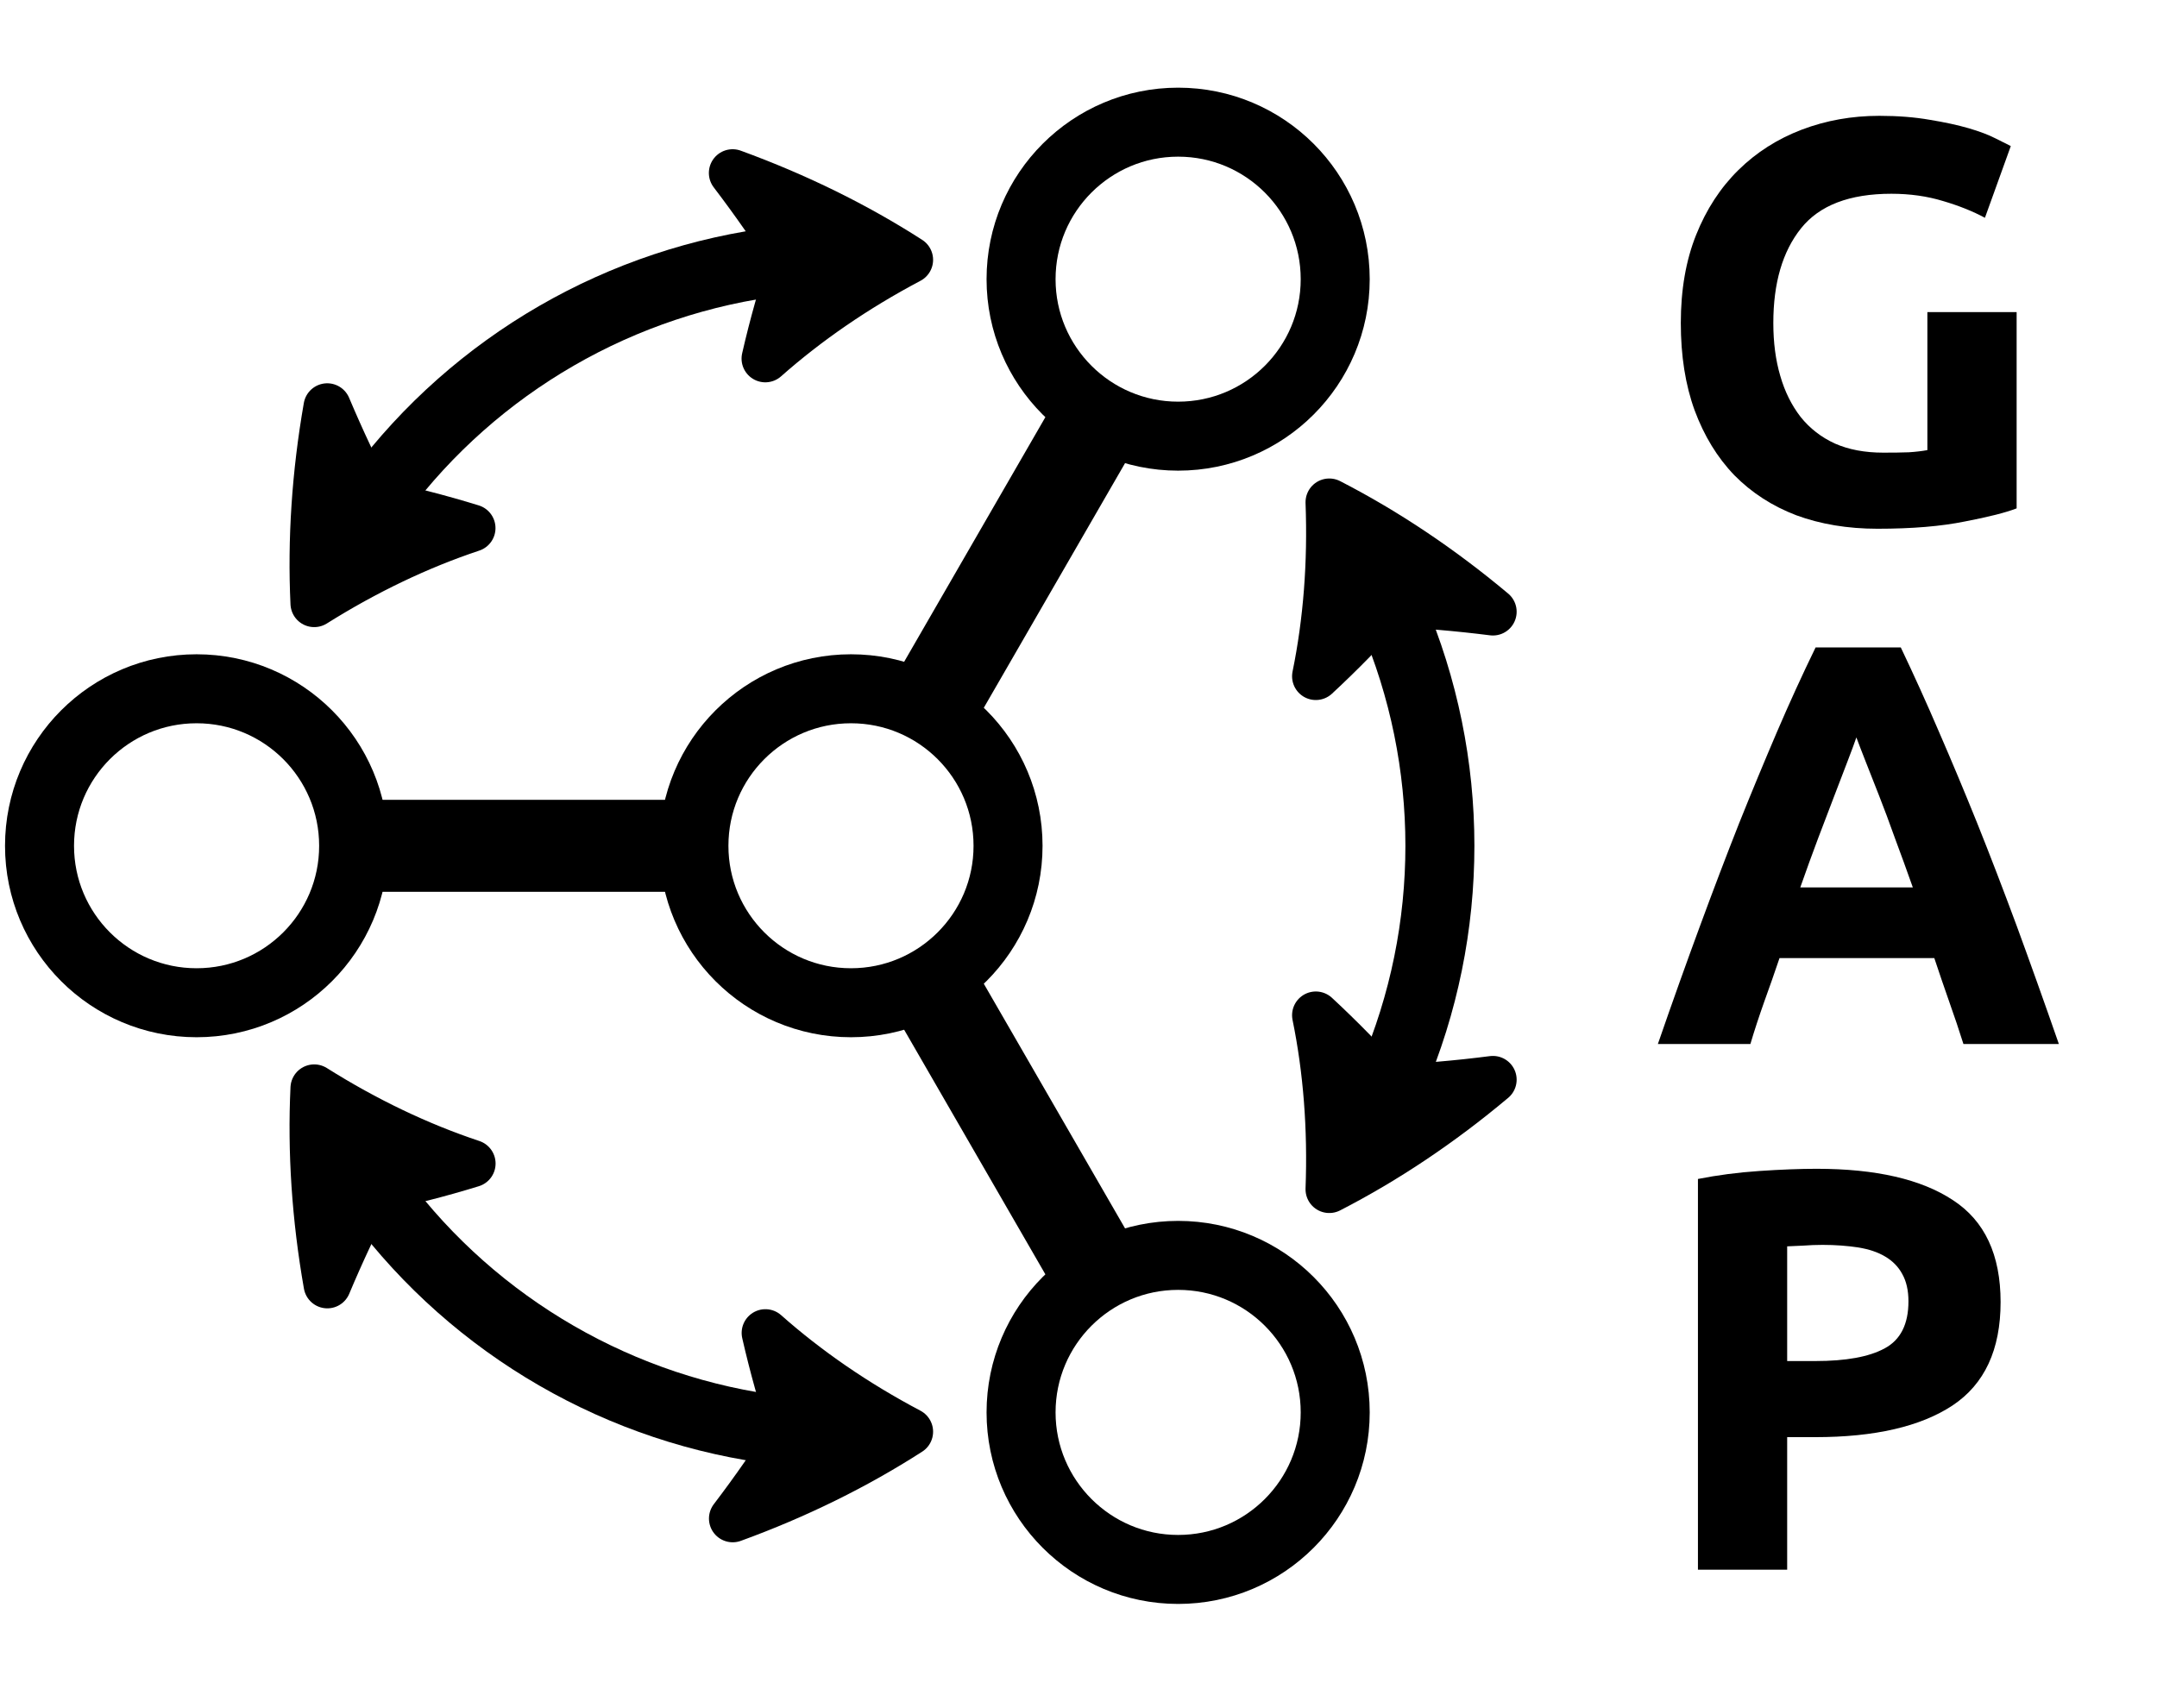
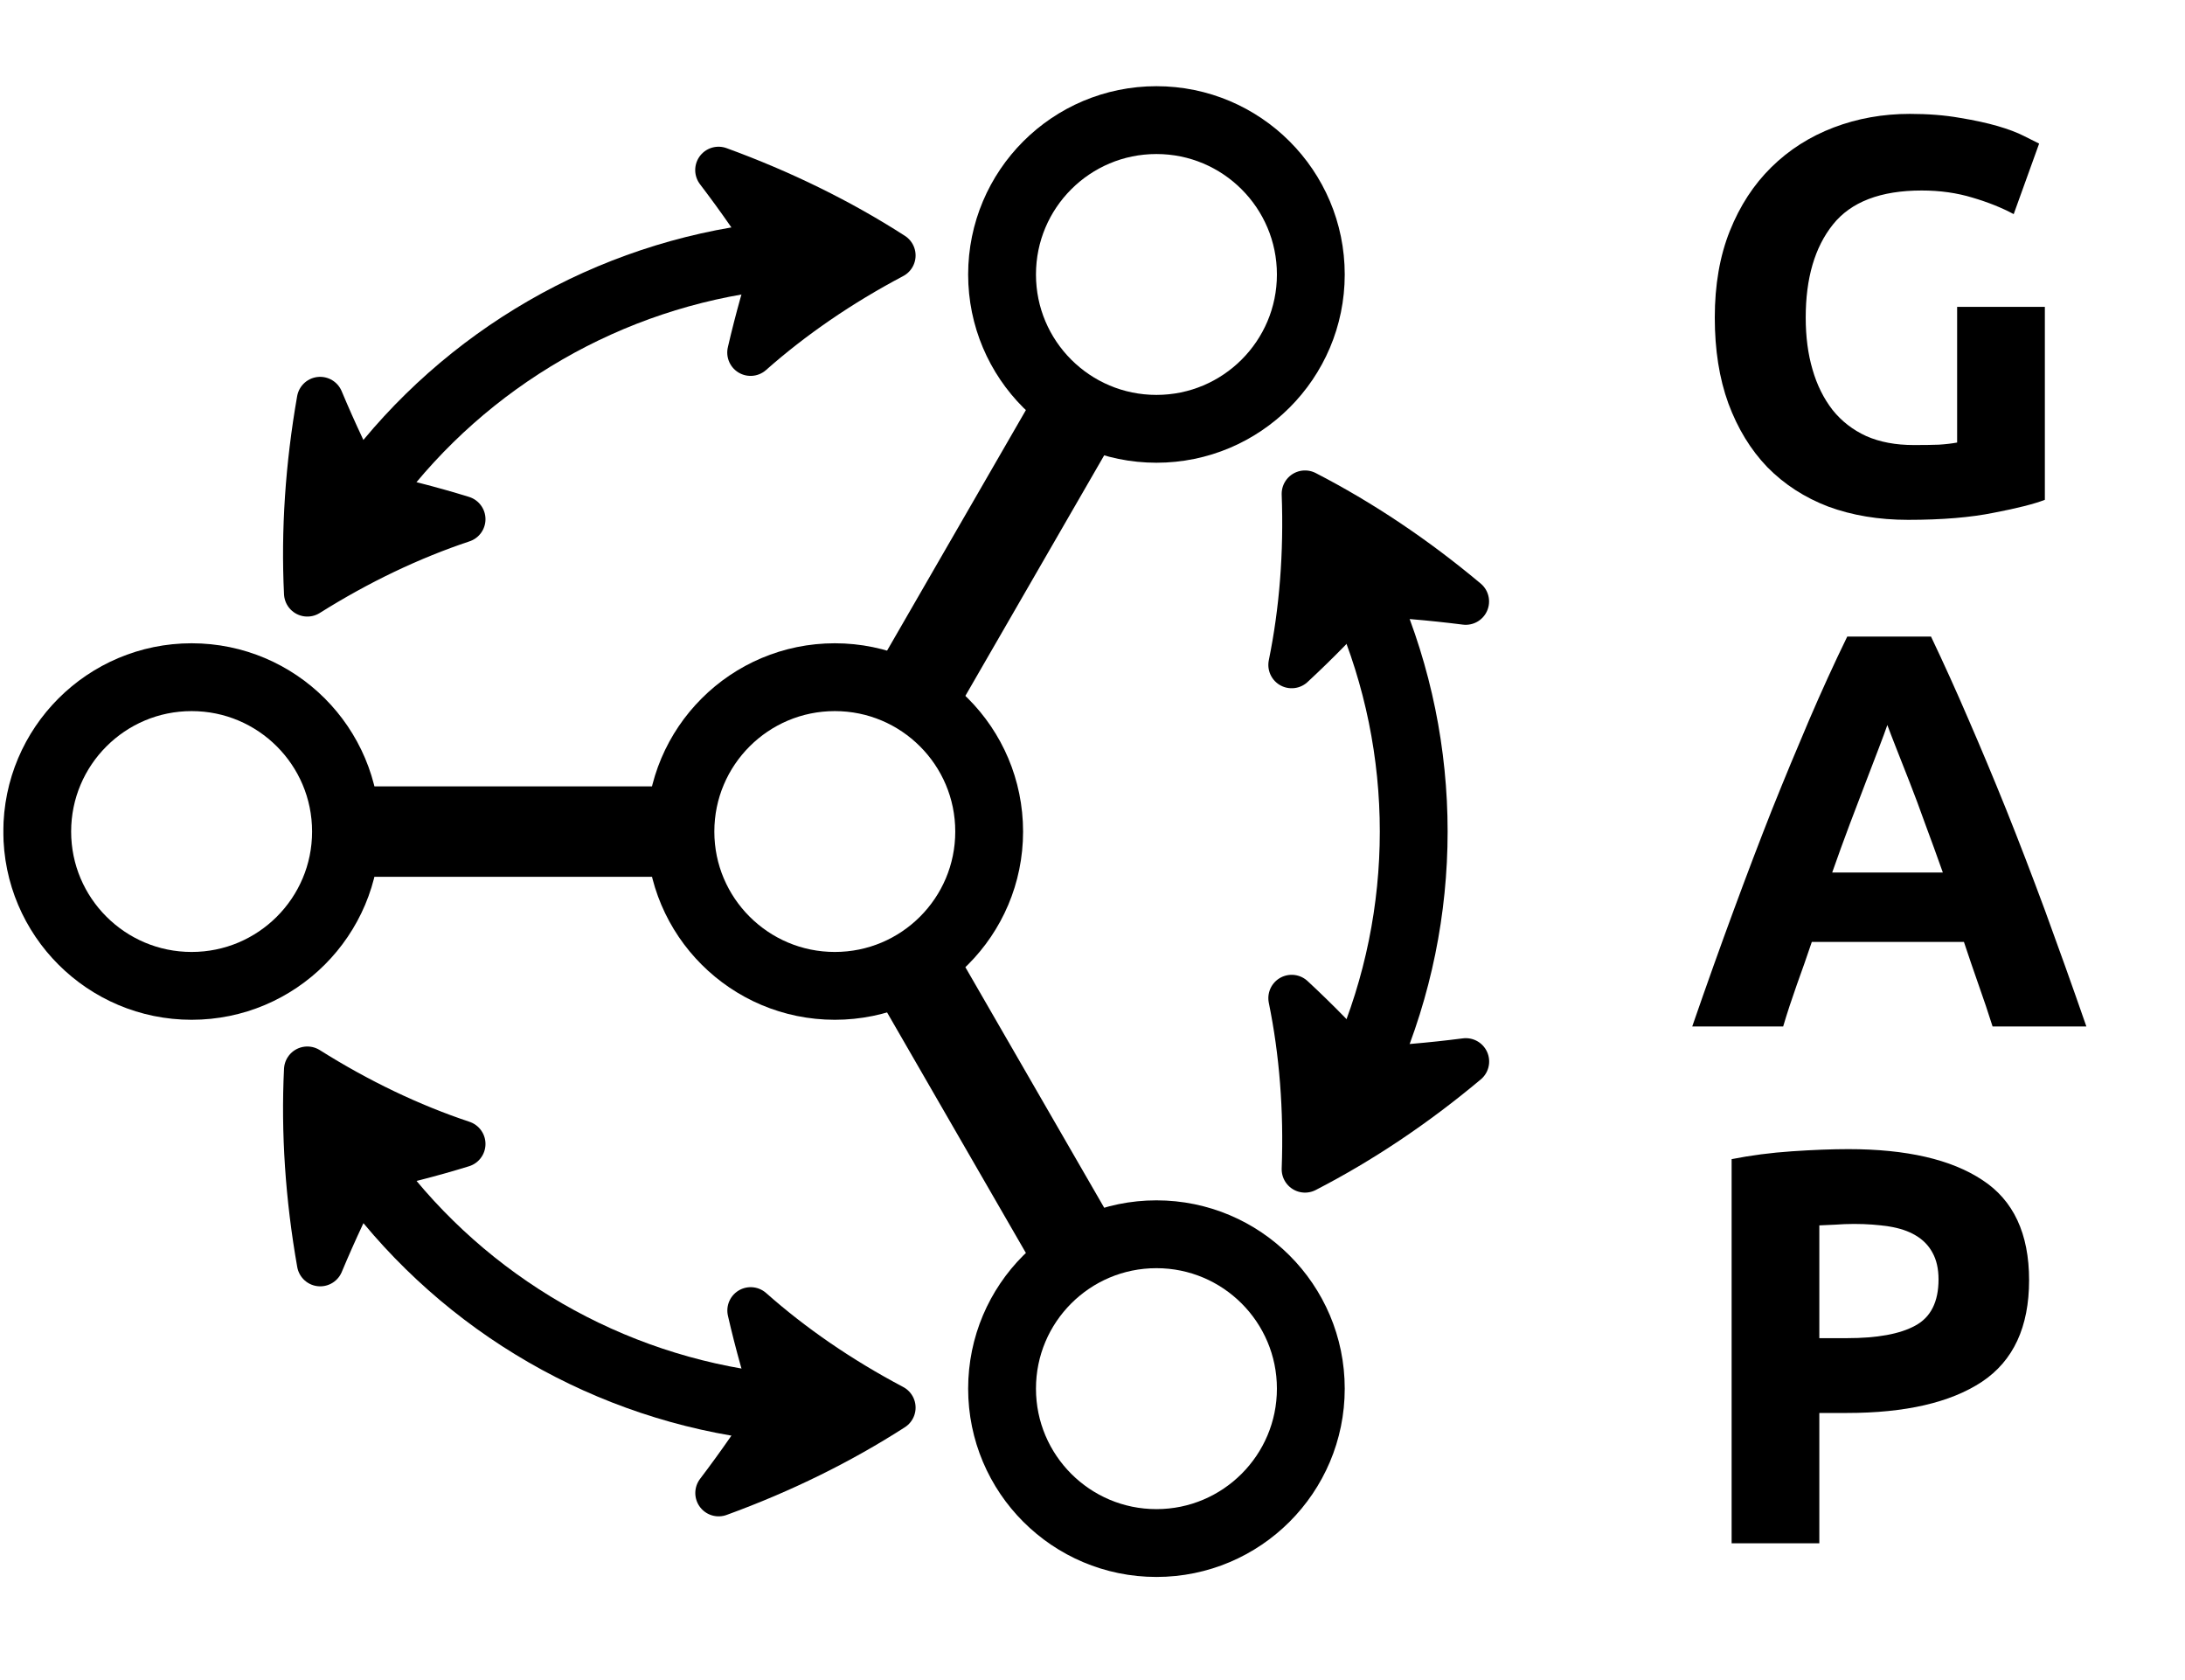
- <svg xmlns="http://www.w3.org/2000/svg" xmlns:xlink="http://www.w3.org/1999/xlink" width="92.537pt" height="73.288pt" viewBox="0 0 92.537 73.288">
+ <svg xmlns="http://www.w3.org/2000/svg" xmlns:xlink="http://www.w3.org/1999/xlink" width="95.371pt" height="73.288pt" viewBox="0 0 95.371 73.288">
  <defs>
    <g>
      <g id="glyph-0-0">
        <path d="M 10.266 -14.062 C 8.473 -14.062 7.18 -13.566 6.391 -12.578 C 5.598 -11.586 5.203 -10.234 5.203 -8.516 C 5.203 -7.68 5.301 -6.926 5.5 -6.25 C 5.695 -5.57 5.988 -4.984 6.375 -4.484 C 6.77 -3.992 7.258 -3.613 7.844 -3.344 C 8.438 -3.082 9.129 -2.953 9.922 -2.953 C 10.348 -2.953 10.711 -2.957 11.016 -2.969 C 11.316 -2.988 11.582 -3.02 11.812 -3.062 L 11.812 -8.984 L 15.641 -8.984 L 15.641 -0.562 C 15.18 -0.383 14.441 -0.195 13.422 0 C 12.41 0.207 11.16 0.312 9.672 0.312 C 8.391 0.312 7.227 0.117 6.188 -0.266 C 5.156 -0.66 4.27 -1.234 3.531 -1.984 C 2.801 -2.742 2.234 -3.672 1.828 -4.766 C 1.43 -5.859 1.234 -7.109 1.234 -8.516 C 1.234 -9.941 1.453 -11.203 1.891 -12.297 C 2.328 -13.391 2.93 -14.316 3.703 -15.078 C 4.473 -15.836 5.379 -16.414 6.422 -16.812 C 7.461 -17.207 8.57 -17.406 9.75 -17.406 C 10.551 -17.406 11.273 -17.348 11.922 -17.234 C 12.566 -17.129 13.117 -17.008 13.578 -16.875 C 14.047 -16.738 14.43 -16.594 14.734 -16.438 C 15.035 -16.289 15.254 -16.18 15.391 -16.109 L 14.281 -13.031 C 13.758 -13.312 13.16 -13.551 12.484 -13.75 C 11.805 -13.957 11.066 -14.062 10.266 -14.062 Z M 10.266 -14.062 " />
      </g>
      <g id="glyph-0-1">
        <path d="M 13.359 0 C 13.172 -0.594 12.969 -1.195 12.75 -1.812 C 12.531 -2.438 12.316 -3.062 12.109 -3.688 L 5.469 -3.688 C 5.258 -3.062 5.039 -2.438 4.812 -1.812 C 4.594 -1.195 4.395 -0.594 4.219 0 L 0.25 0 C 0.883 -1.832 1.488 -3.523 2.062 -5.078 C 2.633 -6.629 3.191 -8.094 3.734 -9.469 C 4.285 -10.844 4.828 -12.148 5.359 -13.391 C 5.891 -14.629 6.441 -15.836 7.016 -17.016 L 10.672 -17.016 C 11.234 -15.836 11.781 -14.629 12.312 -13.391 C 12.852 -12.148 13.398 -10.844 13.953 -9.469 C 14.504 -8.094 15.066 -6.629 15.641 -5.078 C 16.211 -3.523 16.816 -1.832 17.453 0 Z M 8.766 -13.156 C 8.68 -12.906 8.555 -12.566 8.391 -12.141 C 8.234 -11.723 8.047 -11.234 7.828 -10.672 C 7.617 -10.117 7.383 -9.504 7.125 -8.828 C 6.875 -8.16 6.617 -7.457 6.359 -6.719 L 11.188 -6.719 C 10.926 -7.457 10.672 -8.16 10.422 -8.828 C 10.18 -9.504 9.953 -10.117 9.734 -10.672 C 9.516 -11.234 9.32 -11.723 9.156 -12.141 C 8.988 -12.566 8.859 -12.906 8.766 -13.156 Z M 8.766 -13.156 " />
      </g>
      <g id="glyph-0-2">
        <path d="M 7.062 -17.203 C 9.602 -17.203 11.551 -16.754 12.906 -15.859 C 14.27 -14.973 14.953 -13.516 14.953 -11.484 C 14.953 -9.441 14.266 -7.961 12.891 -7.047 C 11.516 -6.141 9.551 -5.688 7 -5.688 L 5.797 -5.688 L 5.797 0 L 1.969 0 L 1.969 -16.766 C 2.801 -16.93 3.68 -17.047 4.609 -17.109 C 5.547 -17.172 6.363 -17.203 7.062 -17.203 Z M 7.312 -13.938 C 7.031 -13.938 6.754 -13.926 6.484 -13.906 C 6.223 -13.895 5.992 -13.883 5.797 -13.875 L 5.797 -8.953 L 7 -8.953 C 8.32 -8.953 9.316 -9.133 9.984 -9.5 C 10.66 -9.863 11 -10.535 11 -11.516 C 11 -11.984 10.91 -12.375 10.734 -12.688 C 10.566 -13 10.32 -13.25 10 -13.438 C 9.688 -13.625 9.301 -13.754 8.844 -13.828 C 8.383 -13.898 7.875 -13.938 7.312 -13.938 Z M 7.312 -13.938 " />
      </g>
    </g>
    <clipPath id="clip-0">
-       <path clip-rule="nonzero" d="M 0.215 0 L 91.863 0 L 91.863 72.582 L 0.215 72.582 Z M 0.215 0 " />
+       <path clip-rule="nonzero" d="M 0.148 0 L 94.602 0 L 94.602 72.582 L 0.148 72.582 Z M 0.148 0 " />
    </clipPath>
    <clipPath id="clip-1">
-       <path clip-rule="nonzero" d="M 0.215 0 L 91.863 0 L 91.863 72.582 L 0.215 72.582 Z M 0.215 0 " />
+       <path clip-rule="nonzero" d="M 0.148 0 L 94.602 0 L 94.602 72.582 L 0.148 72.582 Z M 0.148 0 " />
    </clipPath>
    <clipPath id="clip-2">
-       <path clip-rule="nonzero" d="M 0.215 0 L 86 0 L 86 72.582 L 0.215 72.582 Z M 0.215 0 " />
+       <path clip-rule="nonzero" d="M 0.148 0 L 86 0 L 86 72.582 L 0.148 72.582 Z M 0.148 0 " />
    </clipPath>
    <clipPath id="clip-3">
-       <path clip-rule="nonzero" d="M 1 0 L 91.863 0 L 91.863 61 L 1 61 Z M 1 0 " />
+       <path clip-rule="nonzero" d="M 1 0 L 94.602 0 L 94.602 61 L 1 61 Z M 1 0 " />
    </clipPath>
    <clipPath id="clip-4">
-       <path clip-rule="nonzero" d="M 0.215 0 L 58 0 L 58 72.582 L 0.215 72.582 Z M 0.215 0 " />
+       <path clip-rule="nonzero" d="M 0.148 0 L 57 0 L 57 72.582 L 0.148 72.582 Z M 0.148 0 " />
    </clipPath>
    <clipPath id="clip-5">
-       <path clip-rule="nonzero" d="M 1 12 L 91.863 12 L 91.863 72.582 L 1 72.582 Z M 1 12 " />
+       <path clip-rule="nonzero" d="M 1 12 L 94.602 12 L 94.602 72.582 L 1 72.582 Z M 1 12 " />
    </clipPath>
    <clipPath id="clip-6">
-       <path clip-rule="nonzero" d="M 0.215 0 L 76 0 L 76 64 L 0.215 64 Z M 0.215 0 " />
+       <path clip-rule="nonzero" d="M 0.148 0 L 76 0 L 76 64 L 0.148 64 Z M 0.148 0 " />
    </clipPath>
    <clipPath id="clip-7">
-       <path clip-rule="nonzero" d="M 0.215 9 L 76 9 L 76 72.582 L 0.215 72.582 Z M 0.215 9 " />
+       <path clip-rule="nonzero" d="M 0.148 9 L 76 9 L 76 72.582 L 0.148 72.582 Z M 0.148 9 " />
    </clipPath>
    <clipPath id="clip-8">
-       <path clip-rule="nonzero" d="M 17 0 L 91.863 0 L 91.863 72.582 L 17 72.582 Z M 17 0 " />
+       <path clip-rule="nonzero" d="M 17 0 L 94.602 0 L 94.602 72.582 L 17 72.582 Z M 17 0 " />
    </clipPath>
  </defs>
  <g clip-path="url(#clip-0)">
-     <path fill="none" stroke-width="3.985" stroke-linecap="butt" stroke-linejoin="miter" stroke="rgb(0%, 0%, 0%)" stroke-opacity="1" stroke-miterlimit="10" d="M 2.836 4.909 L 11.34 19.641 " transform="matrix(0.990378, 0, 0, -0.990378, 36.50733, 36.29142)" />
+     <path fill="none" stroke-width="3.985" stroke-linecap="butt" stroke-linejoin="miter" stroke="rgb(0%, 0%, 0%)" stroke-opacity="1" stroke-miterlimit="10" d="M 2.835 4.909 L 11.338 19.641 " transform="matrix(0.990378, 0, 0, -0.990378, 36.43876, 36.29142)" />
  </g>
-   <path fill="none" stroke-width="3.985" stroke-linecap="butt" stroke-linejoin="miter" stroke="rgb(0%, 0%, 0%)" stroke-opacity="1" stroke-miterlimit="10" d="M -5.671 -0.002 L -22.679 -0.002 " transform="matrix(0.990378, 0, 0, -0.990378, 36.50733, 36.29142)" />
+   <path fill="none" stroke-width="3.985" stroke-linecap="butt" stroke-linejoin="miter" stroke="rgb(0%, 0%, 0%)" stroke-opacity="1" stroke-miterlimit="10" d="M -5.669 -0.002 L -22.676 -0.002 " transform="matrix(0.990378, 0, 0, -0.990378, 36.43876, 36.29142)" />
  <g clip-path="url(#clip-1)">
-     <path fill="none" stroke-width="3.985" stroke-linecap="butt" stroke-linejoin="miter" stroke="rgb(0%, 0%, 0%)" stroke-opacity="1" stroke-miterlimit="10" d="M 2.836 -4.908 L 11.34 -19.64 " transform="matrix(0.990378, 0, 0, -0.990378, 36.50733, 36.29142)" />
+     <path fill="none" stroke-width="3.985" stroke-linecap="butt" stroke-linejoin="miter" stroke="rgb(0%, 0%, 0%)" stroke-opacity="1" stroke-miterlimit="10" d="M 2.835 -4.908 L 11.338 -19.64 " transform="matrix(0.990378, 0, 0, -0.990378, 36.43876, 36.29142)" />
  </g>
  <g clip-path="url(#clip-2)">
-     <path fill="none" stroke-width="2.989" stroke-linecap="butt" stroke-linejoin="miter" stroke="rgb(0%, 0%, 0%)" stroke-opacity="1" stroke-miterlimit="10" d="M 6.804 -0.002 C 6.804 3.757 3.759 6.802 0 6.802 C -3.758 6.802 -6.803 3.757 -6.803 -0.002 C -6.803 -3.756 -3.758 -6.801 0 -6.801 C 3.759 -6.801 6.804 -3.756 6.804 -0.002 Z M 6.804 -0.002 " transform="matrix(0.990378, 0, 0, -0.990378, 36.50733, 36.29142)" />
+     <path fill="none" stroke-width="2.989" stroke-linecap="butt" stroke-linejoin="miter" stroke="rgb(0%, 0%, 0%)" stroke-opacity="1" stroke-miterlimit="10" d="M 6.802 -0.002 C 6.802 3.757 3.758 6.802 -0.001 6.802 C -3.756 6.802 -6.805 3.757 -6.805 -0.002 C -6.805 -3.756 -3.756 -6.801 -0.001 -6.801 C 3.758 -6.801 6.802 -3.756 6.802 -0.002 Z M 6.802 -0.002 " transform="matrix(0.990378, 0, 0, -0.990378, 36.43876, 36.29142)" />
  </g>
  <g clip-path="url(#clip-3)">
-     <path fill="none" stroke-width="2.989" stroke-linecap="butt" stroke-linejoin="miter" stroke="rgb(0%, 0%, 0%)" stroke-opacity="1" stroke-miterlimit="10" d="M 20.976 24.547 C 20.976 28.306 17.931 31.351 14.172 31.351 C 10.417 31.351 7.368 28.306 7.368 24.547 C 7.368 20.792 10.417 17.747 14.172 17.747 C 17.931 17.747 20.976 20.792 20.976 24.547 Z M 20.976 24.547 " transform="matrix(0.990378, 0, 0, -0.990378, 36.50733, 36.29142)" />
+     <path fill="none" stroke-width="2.989" stroke-linecap="butt" stroke-linejoin="miter" stroke="rgb(0%, 0%, 0%)" stroke-opacity="1" stroke-miterlimit="10" d="M 20.978 24.547 C 20.978 28.306 17.929 31.351 14.174 31.351 C 10.415 31.351 7.37 28.306 7.37 24.547 C 7.37 20.792 10.415 17.747 14.174 17.747 C 17.929 17.747 20.978 20.792 20.978 24.547 Z M 20.978 24.547 " transform="matrix(0.990378, 0, 0, -0.990378, 36.43876, 36.29142)" />
  </g>
  <g clip-path="url(#clip-4)">
-     <path fill="none" stroke-width="2.989" stroke-linecap="butt" stroke-linejoin="miter" stroke="rgb(0%, 0%, 0%)" stroke-opacity="1" stroke-miterlimit="10" d="M -21.543 -0.002 C -21.543 3.757 -24.588 6.802 -28.346 6.802 C -32.105 6.802 -35.15 3.757 -35.15 -0.002 C -35.15 -3.756 -32.105 -6.801 -28.346 -6.801 C -24.588 -6.801 -21.543 -3.756 -21.543 -0.002 Z M -21.543 -0.002 " transform="matrix(0.990378, 0, 0, -0.990378, 36.50733, 36.29142)" />
+     <path fill="none" stroke-width="2.989" stroke-linecap="butt" stroke-linejoin="miter" stroke="rgb(0%, 0%, 0%)" stroke-opacity="1" stroke-miterlimit="10" d="M -21.544 -0.002 C -21.544 3.757 -24.589 6.802 -28.348 6.802 C -32.103 6.802 -35.152 3.757 -35.152 -0.002 C -35.152 -3.756 -32.103 -6.801 -28.348 -6.801 C -24.589 -6.801 -21.544 -3.756 -21.544 -0.002 Z M -21.544 -0.002 " transform="matrix(0.990378, 0, 0, -0.990378, 36.43876, 36.29142)" />
  </g>
  <g clip-path="url(#clip-5)">
-     <path fill="none" stroke-width="2.989" stroke-linecap="butt" stroke-linejoin="miter" stroke="rgb(0%, 0%, 0%)" stroke-opacity="1" stroke-miterlimit="10" d="M 20.976 -24.55 C 20.976 -20.791 17.931 -17.747 14.172 -17.747 C 10.417 -17.747 7.368 -20.791 7.368 -24.55 C 7.368 -28.305 10.417 -31.354 14.172 -31.354 C 17.931 -31.354 20.976 -28.305 20.976 -24.55 Z M 20.976 -24.55 " transform="matrix(0.990378, 0, 0, -0.990378, 36.50733, 36.29142)" />
+     <path fill="none" stroke-width="2.989" stroke-linecap="butt" stroke-linejoin="miter" stroke="rgb(0%, 0%, 0%)" stroke-opacity="1" stroke-miterlimit="10" d="M 20.978 -24.55 C 20.978 -20.791 17.929 -17.747 14.174 -17.747 C 10.415 -17.747 7.37 -20.791 7.37 -24.55 C 7.37 -28.305 10.415 -31.354 14.174 -31.354 C 17.929 -31.354 20.978 -28.305 20.978 -24.55 Z M 20.978 -24.55 " transform="matrix(0.990378, 0, 0, -0.990378, 36.43876, 36.29142)" />
  </g>
  <g clip-path="url(#clip-6)">
-     <path fill="none" stroke-width="2.989" stroke-linecap="butt" stroke-linejoin="miter" stroke="rgb(0%, 0%, 0%)" stroke-opacity="1" stroke-miterlimit="10" d="M -3.021 25.336 C -9.947 24.512 -16.254 20.867 -20.43 15.282 " transform="matrix(0.990378, 0, 0, -0.990378, 36.50733, 36.29142)" />
+     <path fill="none" stroke-width="2.989" stroke-linecap="butt" stroke-linejoin="miter" stroke="rgb(0%, 0%, 0%)" stroke-opacity="1" stroke-miterlimit="10" d="M -3.019 25.336 C -9.945 24.512 -16.255 20.867 -20.432 15.282 " transform="matrix(0.990378, 0, 0, -0.990378, 36.43876, 36.29142)" />
  </g>
-   <path fill-rule="nonzero" fill="rgb(0%, 0%, 0%)" fill-opacity="1" stroke-width="2.057" stroke-linecap="butt" stroke-linejoin="round" stroke="rgb(0%, 0%, 0%)" stroke-opacity="1" stroke-miterlimit="10" d="M 2.529 25.387 C 0.217 26.874 -2.35 28.136 -5.127 29.15 C -4.192 27.923 -3.317 26.669 -2.508 25.391 C -2.981 23.967 -3.384 22.54 -3.711 21.108 C -1.897 22.713 0.194 24.153 2.529 25.387 Z M 2.529 25.387 " transform="matrix(0.990378, 0, 0, -0.990378, 36.50733, 36.29142)" />
-   <path fill-rule="nonzero" fill="rgb(0%, 0%, 0%)" fill-opacity="1" stroke-width="2.057" stroke-linecap="butt" stroke-linejoin="round" stroke="rgb(0%, 0%, 0%)" stroke-opacity="1" stroke-miterlimit="10" d="M -23.251 10.502 C -21.014 11.906 -18.723 12.999 -16.427 13.764 C -17.831 14.198 -19.267 14.564 -20.734 14.868 C -21.44 16.205 -22.087 17.59 -22.687 19.009 C -23.195 16.103 -23.381 13.247 -23.251 10.502 Z M -23.251 10.502 " transform="matrix(0.990378, 0, 0, -0.990378, 36.50733, 36.29142)" />
+   <path fill-rule="nonzero" fill="rgb(0%, 0%, 0%)" fill-opacity="1" stroke-width="2.057" stroke-linecap="butt" stroke-linejoin="round" stroke="rgb(0%, 0%, 0%)" stroke-opacity="1" stroke-miterlimit="10" d="M 2.531 25.387 C 0.22 26.874 -2.348 28.136 -5.125 29.15 C -4.19 27.923 -3.318 26.669 -2.51 25.391 C -2.983 23.967 -3.381 22.54 -3.713 21.108 C -1.898 22.713 0.196 24.153 2.531 25.387 Z M 2.531 25.387 " transform="matrix(0.990378, 0, 0, -0.990378, 36.43876, 36.29142)" />
+   <path fill-rule="nonzero" fill="rgb(0%, 0%, 0%)" fill-opacity="1" stroke-width="2.057" stroke-linecap="butt" stroke-linejoin="round" stroke="rgb(0%, 0%, 0%)" stroke-opacity="1" stroke-miterlimit="10" d="M -23.248 10.502 C -21.012 11.906 -18.72 12.999 -16.425 13.764 C -17.829 14.198 -19.269 14.564 -20.736 14.868 C -21.438 16.205 -22.089 17.59 -22.684 19.009 C -23.193 16.103 -23.382 13.247 -23.248 10.502 Z M -23.248 10.502 " transform="matrix(0.990378, 0, 0, -0.990378, 36.43876, 36.29142)" />
  <g clip-path="url(#clip-7)">
-     <path fill="none" stroke-width="2.989" stroke-linecap="butt" stroke-linejoin="miter" stroke="rgb(0%, 0%, 0%)" stroke-opacity="1" stroke-miterlimit="10" d="M -20.43 -15.281 C -16.254 -20.866 -9.943 -24.511 -3.021 -25.335 " transform="matrix(0.990378, 0, 0, -0.990378, 36.50733, 36.29142)" />
+     <path fill="none" stroke-width="2.989" stroke-linecap="butt" stroke-linejoin="miter" stroke="rgb(0%, 0%, 0%)" stroke-opacity="1" stroke-miterlimit="10" d="M -20.432 -15.281 C -16.255 -20.866 -9.945 -24.511 -3.019 -25.335 " transform="matrix(0.990378, 0, 0, -0.990378, 36.43876, 36.29142)" />
  </g>
-   <path fill-rule="nonzero" fill="rgb(0%, 0%, 0%)" fill-opacity="1" stroke-width="2.057" stroke-linecap="butt" stroke-linejoin="round" stroke="rgb(0%, 0%, 0%)" stroke-opacity="1" stroke-miterlimit="10" d="M -23.251 -10.501 C -23.381 -13.246 -23.195 -16.106 -22.683 -19.013 C -22.087 -17.593 -21.436 -16.208 -20.734 -14.867 C -19.267 -14.567 -17.827 -14.201 -16.423 -13.767 C -18.723 -13.002 -21.014 -11.909 -23.251 -10.501 Z M -23.251 -10.501 " transform="matrix(0.990378, 0, 0, -0.990378, 36.50733, 36.29142)" />
-   <path fill-rule="nonzero" fill="rgb(0%, 0%, 0%)" fill-opacity="1" stroke-width="2.057" stroke-linecap="butt" stroke-linejoin="round" stroke="rgb(0%, 0%, 0%)" stroke-opacity="1" stroke-miterlimit="10" d="M 2.529 -25.386 C 0.194 -24.152 -1.897 -22.712 -3.707 -21.107 C -3.38 -22.539 -2.981 -23.97 -2.508 -25.39 C -3.317 -26.668 -4.188 -27.923 -5.123 -29.149 C -2.35 -28.139 0.217 -26.873 2.529 -25.386 Z M 2.529 -25.386 " transform="matrix(0.990378, 0, 0, -0.990378, 36.50733, 36.29142)" />
+   <path fill-rule="nonzero" fill="rgb(0%, 0%, 0%)" fill-opacity="1" stroke-width="2.057" stroke-linecap="butt" stroke-linejoin="round" stroke="rgb(0%, 0%, 0%)" stroke-opacity="1" stroke-miterlimit="10" d="M -23.248 -10.501 C -23.382 -13.246 -23.193 -16.106 -22.68 -19.013 C -22.085 -17.593 -21.438 -16.208 -20.736 -14.867 C -19.265 -14.567 -17.829 -14.201 -16.425 -13.767 C -18.72 -13.002 -21.012 -11.909 -23.248 -10.501 Z M -23.248 -10.501 " transform="matrix(0.990378, 0, 0, -0.990378, 36.43876, 36.29142)" />
+   <path fill-rule="nonzero" fill="rgb(0%, 0%, 0%)" fill-opacity="1" stroke-width="2.057" stroke-linecap="butt" stroke-linejoin="round" stroke="rgb(0%, 0%, 0%)" stroke-opacity="1" stroke-miterlimit="10" d="M 2.531 -25.386 C 0.196 -24.152 -1.898 -22.712 -3.709 -21.107 C -3.381 -22.539 -2.979 -23.97 -2.51 -25.39 C -3.318 -26.668 -4.19 -27.923 -5.121 -29.149 C -2.348 -28.139 0.22 -26.873 2.531 -25.386 Z M 2.531 -25.386 " transform="matrix(0.990378, 0, 0, -0.990378, 36.43876, 36.29142)" />
  <g clip-path="url(#clip-8)">
-     <path fill="none" stroke-width="2.989" stroke-linecap="butt" stroke-linejoin="miter" stroke="rgb(0%, 0%, 0%)" stroke-opacity="1" stroke-miterlimit="10" d="M 23.453 -10.051 C 26.198 -3.642 26.198 3.643 23.449 10.052 " transform="matrix(0.990378, 0, 0, -0.990378, 36.50733, 36.29142)" />
+     <path fill="none" stroke-width="2.989" stroke-linecap="butt" stroke-linejoin="miter" stroke="rgb(0%, 0%, 0%)" stroke-opacity="1" stroke-miterlimit="10" d="M 23.451 -10.051 C 26.2 -3.642 26.2 3.643 23.451 10.052 " transform="matrix(0.990378, 0, 0, -0.990378, 36.43876, 36.29142)" />
  </g>
-   <path fill-rule="nonzero" fill="rgb(0%, 0%, 0%)" fill-opacity="1" stroke-width="2.057" stroke-linecap="butt" stroke-linejoin="round" stroke="rgb(0%, 0%, 0%)" stroke-opacity="1" stroke-miterlimit="10" d="M 20.719 -14.883 C 23.165 -13.625 25.543 -12.035 27.807 -10.134 C 26.277 -10.331 24.754 -10.462 23.244 -10.521 C 22.25 -9.401 21.212 -8.34 20.136 -7.342 C 20.621 -9.712 20.818 -12.244 20.719 -14.883 Z M 20.719 -14.883 " transform="matrix(0.990378, 0, 0, -0.990378, 36.50733, 36.29142)" />
-   <path fill-rule="nonzero" fill="rgb(0%, 0%, 0%)" fill-opacity="1" stroke-width="2.057" stroke-linecap="butt" stroke-linejoin="round" stroke="rgb(0%, 0%, 0%)" stroke-opacity="1" stroke-miterlimit="10" d="M 20.719 14.884 C 20.818 12.245 20.621 9.713 20.136 7.343 C 21.212 8.34 22.25 9.401 23.244 10.522 C 24.754 10.462 26.277 10.332 27.807 10.139 C 25.543 12.036 23.165 13.626 20.719 14.884 Z M 20.719 14.884 " transform="matrix(0.990378, 0, 0, -0.990378, 36.50733, 36.29142)" />
+   <path fill-rule="nonzero" fill="rgb(0%, 0%, 0%)" fill-opacity="1" stroke-width="2.057" stroke-linecap="butt" stroke-linejoin="round" stroke="rgb(0%, 0%, 0%)" stroke-opacity="1" stroke-miterlimit="10" d="M 20.722 -14.883 C 23.163 -13.625 25.541 -12.035 27.809 -10.134 C 26.279 -10.331 24.756 -10.462 23.242 -10.521 C 22.248 -9.401 21.211 -8.34 20.134 -7.342 C 20.619 -9.712 20.82 -12.244 20.722 -14.883 Z M 20.722 -14.883 " transform="matrix(0.990378, 0, 0, -0.990378, 36.43876, 36.29142)" />
+   <path fill-rule="nonzero" fill="rgb(0%, 0%, 0%)" fill-opacity="1" stroke-width="2.057" stroke-linecap="butt" stroke-linejoin="round" stroke="rgb(0%, 0%, 0%)" stroke-opacity="1" stroke-miterlimit="10" d="M 20.722 14.884 C 20.82 12.245 20.619 9.713 20.134 7.343 C 21.211 8.34 22.248 9.401 23.242 10.522 C 24.756 10.462 26.279 10.332 27.805 10.139 C 25.541 12.036 23.163 13.626 20.722 14.884 Z M 20.722 14.884 " transform="matrix(0.990378, 0, 0, -0.990378, 36.43876, 36.29142)" />
  <g fill="rgb(0%, 0%, 0%)" fill-opacity="1">
-     <use xlink:href="#glyph-0-0" x="70.874" y="22.376" />
+     <use xlink:href="#glyph-0-0" x="73.613" y="22.376" />
  </g>
  <g fill="rgb(0%, 0%, 0%)" fill-opacity="1">
-     <use xlink:href="#glyph-0-1" x="70.874" y="44.798" />
+     <use xlink:href="#glyph-0-1" x="73.613" y="44.798" />
  </g>
  <g fill="rgb(0%, 0%, 0%)" fill-opacity="1">
-     <use xlink:href="#glyph-0-2" x="70.874" y="67.355" />
+     <use xlink:href="#glyph-0-2" x="73.613" y="67.355" />
  </g>
</svg>
